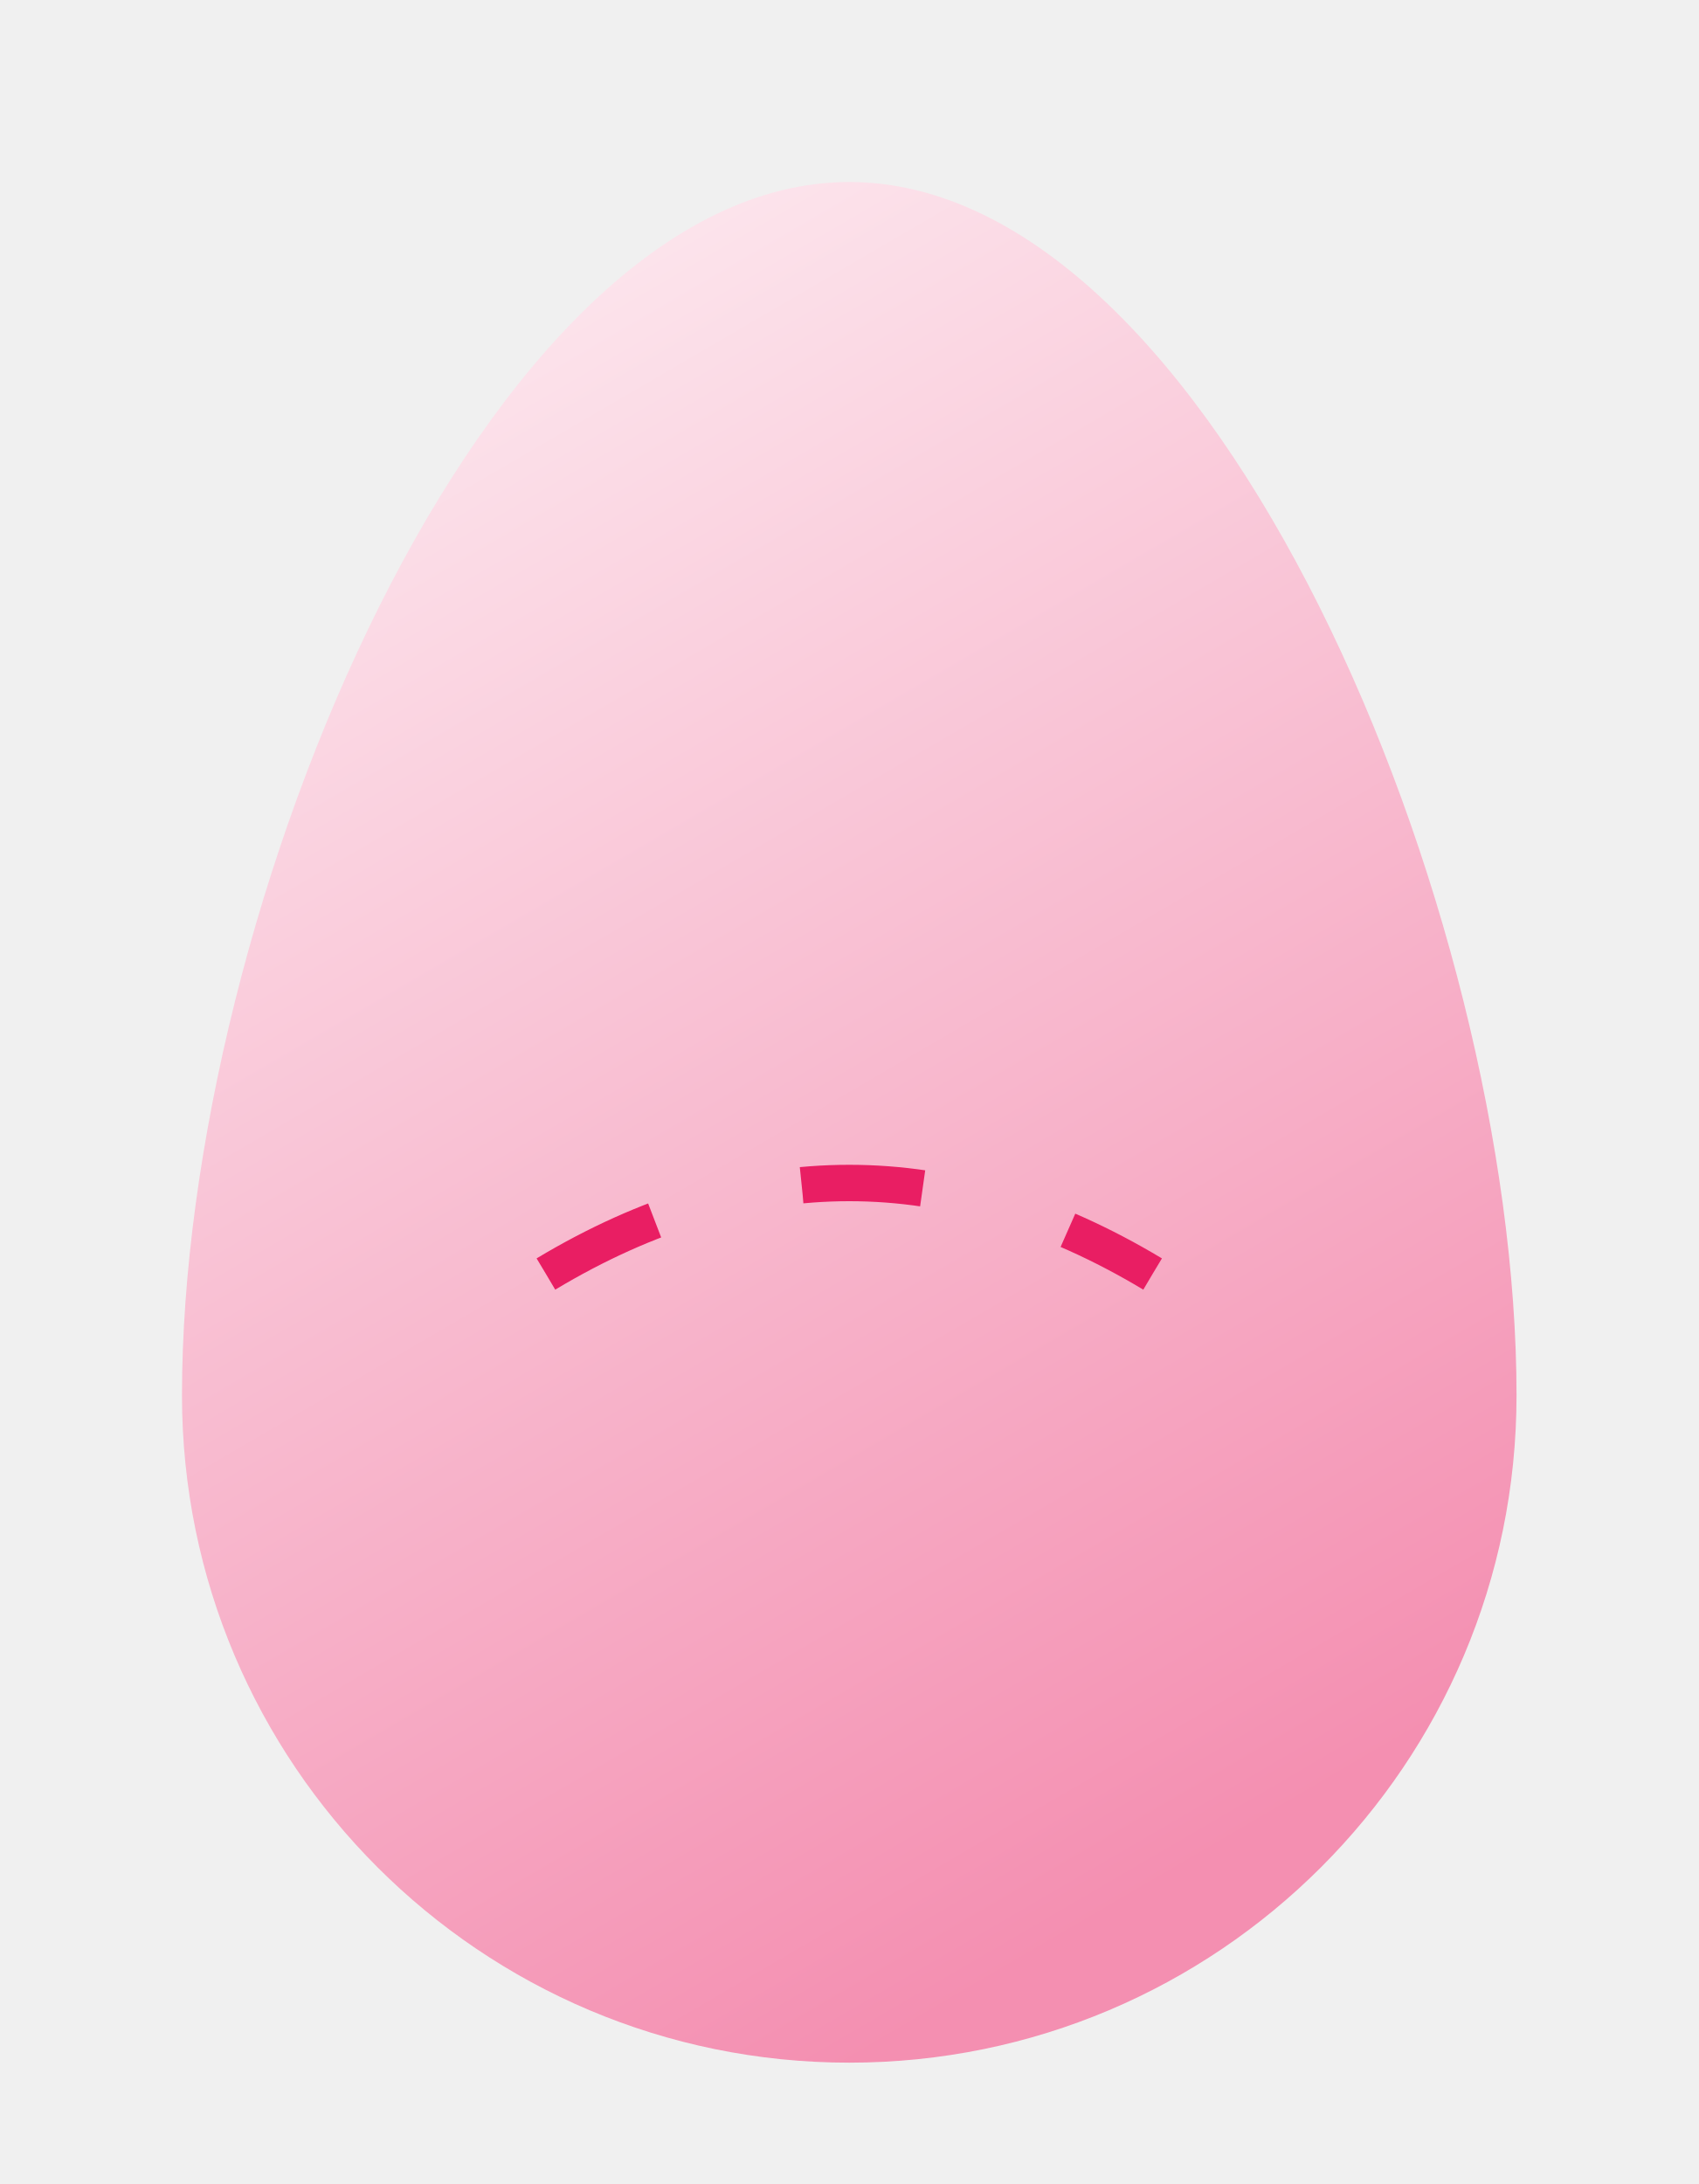
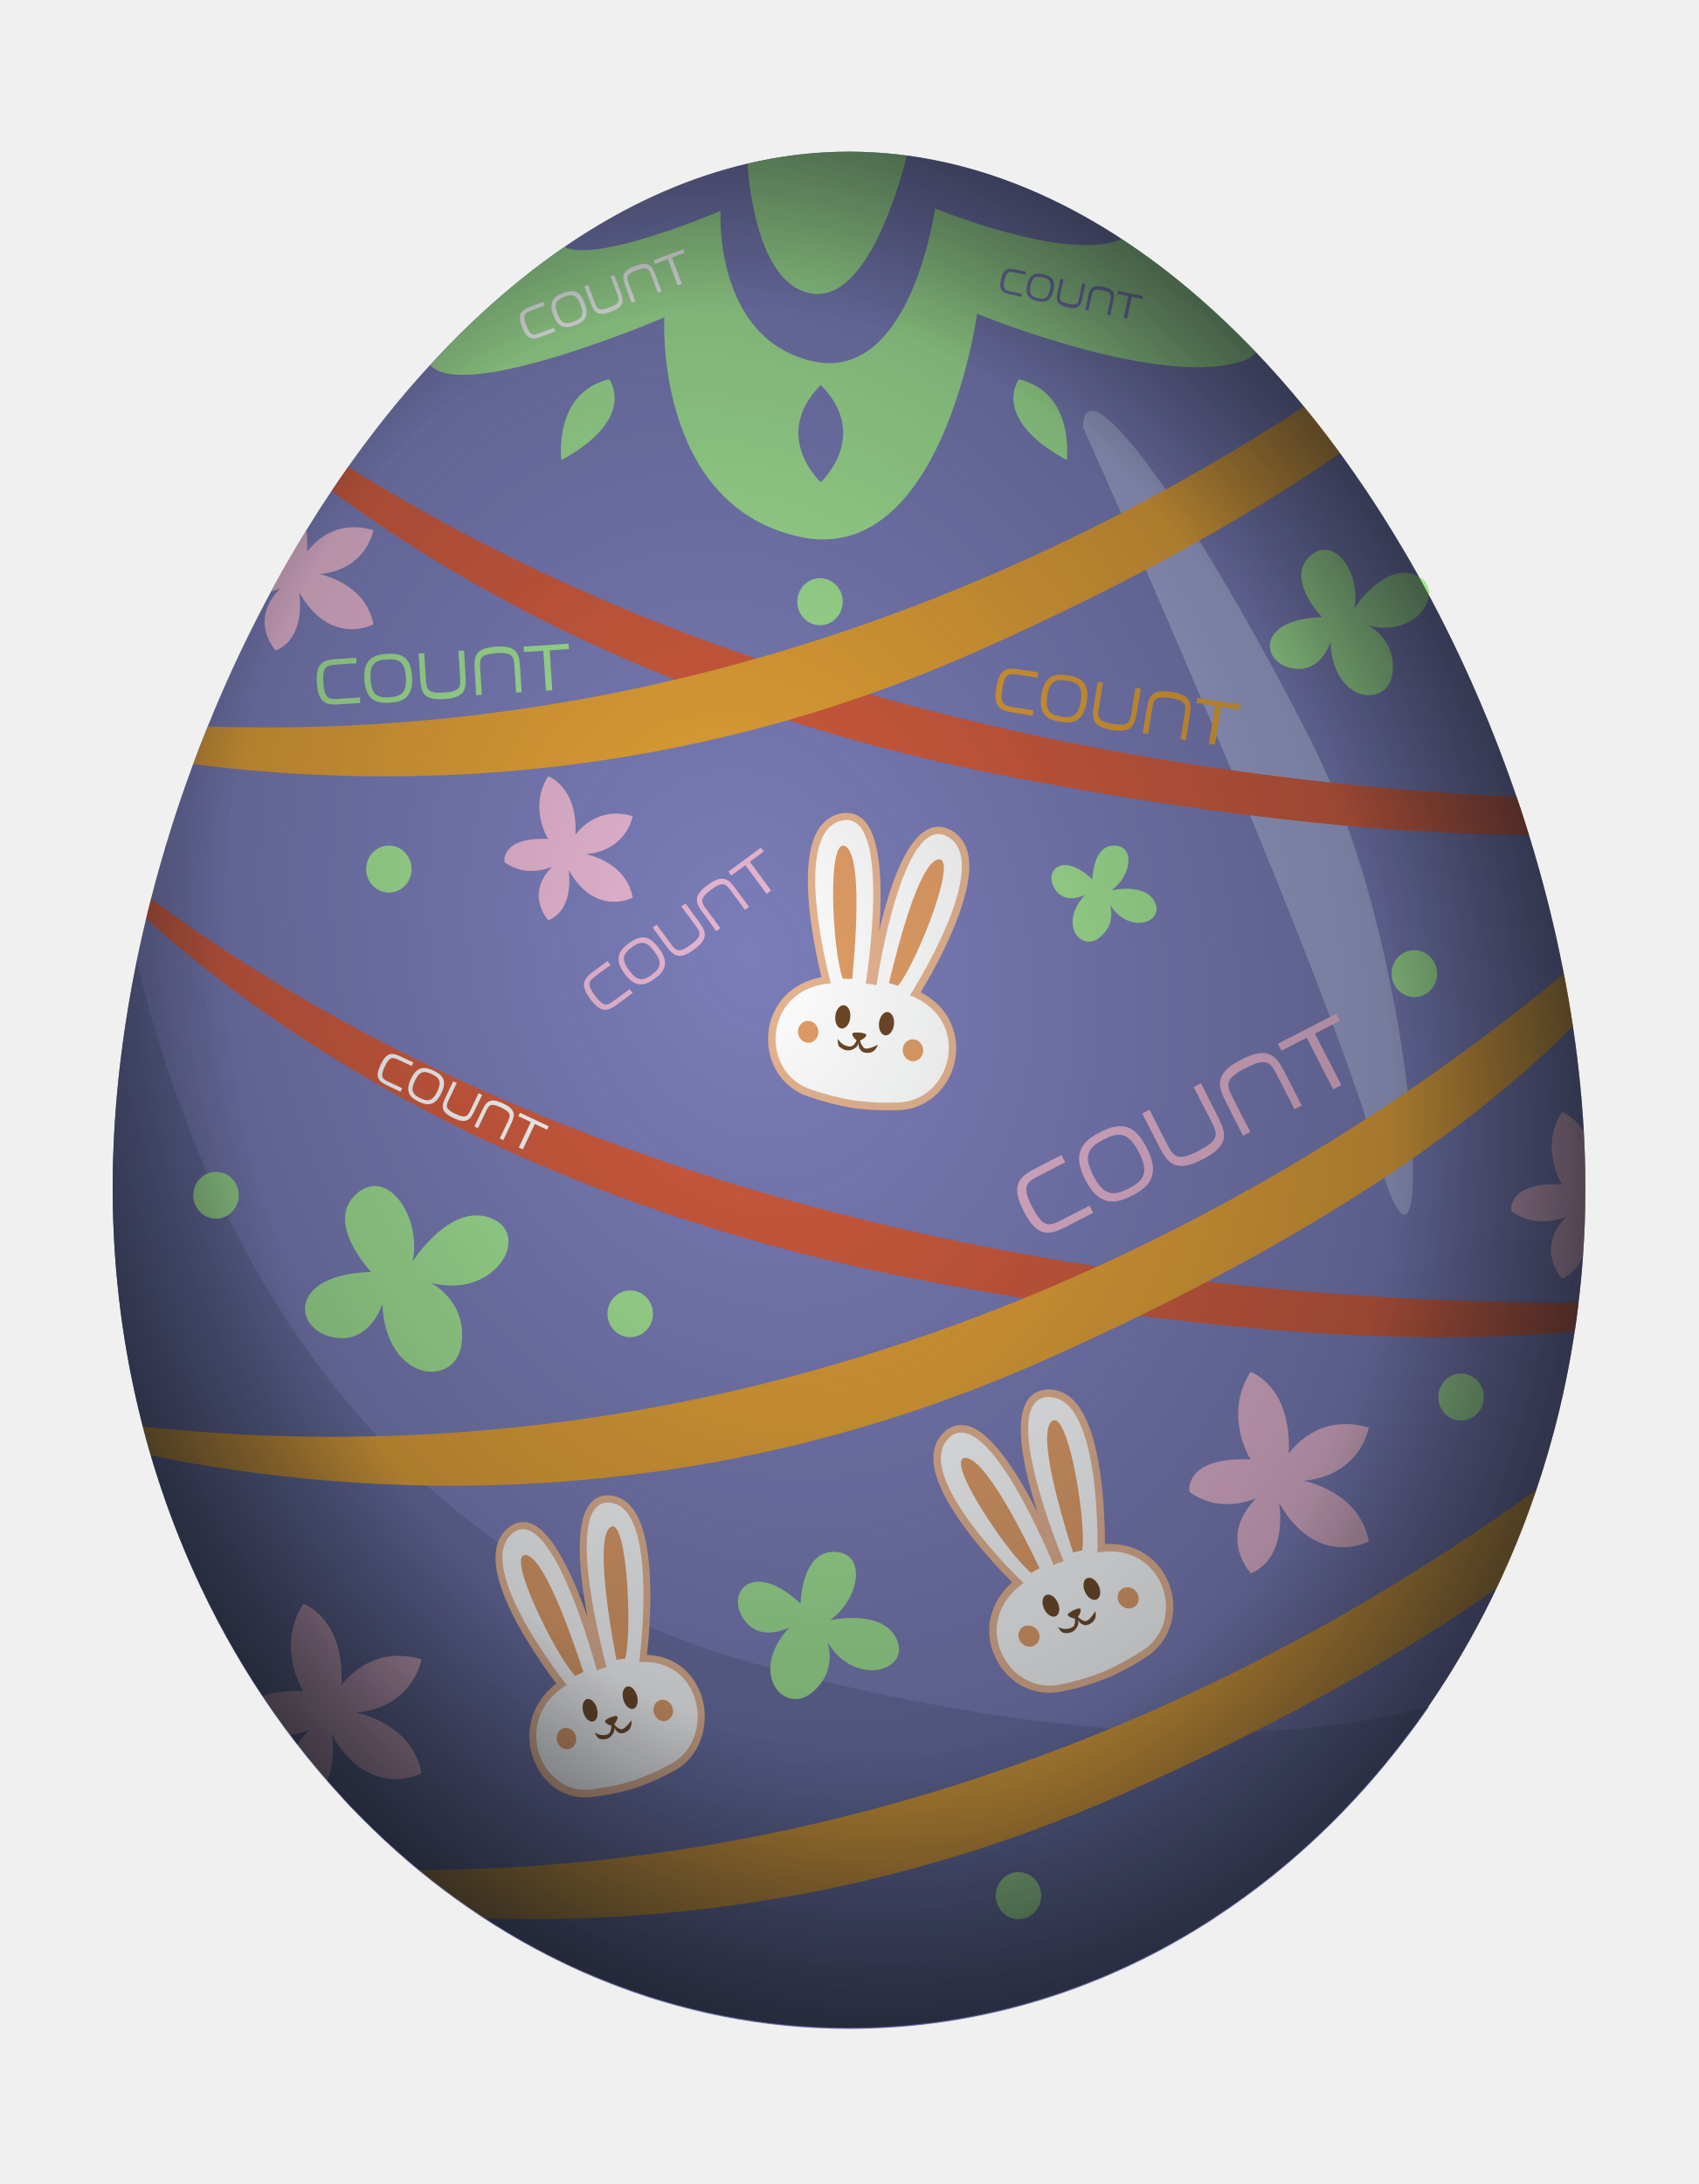
- <svg xmlns="http://www.w3.org/2000/svg" viewBox="0 0 56 72" fill="none">
+ <svg xmlns="http://www.w3.org/2000/svg" width="56" height="72" viewBox="0 0 56 72" fill="none">
+   <path d="M52.273 39.159C52.273 39.905 52.248 40.644 52.193 41.376C52.16 41.9 52.109 42.42 52.047 42.937C52.011 43.258 51.967 43.574 51.92 43.891C51.647 45.696 51.221 47.443 50.657 49.11C50.279 50.231 49.838 51.32 49.339 52.368C45.227 60.994 37.212 66.851 27.996 66.851C23.632 66.851 19.541 65.54 16.003 63.244C15.253 62.756 14.529 62.224 13.833 61.65C12.749 60.761 11.733 59.775 10.794 58.698C10.456 58.312 10.128 57.915 9.811 57.504C9.735 57.402 9.655 57.3 9.582 57.198C9.262 56.779 8.96 56.35 8.665 55.91C7.082 53.54 5.83 50.868 4.981 47.986C4.887 47.669 4.796 47.352 4.716 47.029C4.064 44.535 3.715 41.893 3.715 39.159C3.715 36.28 4.101 33.277 4.818 30.296C4.869 30.074 4.923 29.852 4.981 29.634C5.364 28.138 5.826 26.649 6.368 25.19C6.521 24.771 6.681 24.36 6.852 23.949C7.351 22.711 7.904 21.503 8.508 20.327C8.649 20.051 8.792 19.776 8.939 19.503C9.203 19.01 9.477 18.524 9.761 18.049C9.871 17.86 9.984 17.673 10.098 17.488C10.369 17.047 10.648 16.614 10.932 16.189C11.111 15.919 11.296 15.654 11.479 15.392C12.323 14.194 13.226 13.069 14.179 12.036C17.229 8.713 20.789 6.299 24.64 5.397C25.735 5.135 26.857 5 27.992 5C28.633 5 29.27 5.044 29.899 5.127C34.136 5.692 38.063 8.105 41.412 11.614C41.954 12.185 42.482 12.782 42.992 13.404C43.399 13.899 43.796 14.412 44.182 14.94C46.613 18.267 48.604 22.18 50.002 26.271C50.144 26.686 50.279 27.104 50.41 27.523C50.875 29.033 51.261 30.566 51.56 32.098C51.672 32.673 51.771 33.248 51.858 33.823C52.036 34.995 52.157 36.164 52.218 37.318C52.251 37.936 52.273 38.551 52.273 39.159Z" fill="#7B7DB9" />
+   <path d="M47.115 56.263C46.999 56.43 46.882 56.594 46.766 56.758C46.562 57.038 46.355 57.315 46.14 57.587C44.91 59.171 43.519 60.59 41.998 61.817C41.372 62.323 40.717 62.8 40.047 63.236C40.043 63.24 40.04 63.244 40.04 63.244C36.491 65.562 32.378 66.887 27.992 66.887C25.153 66.887 22.434 66.334 19.904 65.311C19.439 65.126 18.98 64.922 18.529 64.703C16.104 63.531 13.884 61.926 11.941 59.964C11.697 59.724 11.456 59.473 11.231 59.218C9.131 56.936 7.398 54.235 6.124 51.229C6.055 51.065 5.989 50.905 5.924 50.741C5.491 49.667 5.116 48.554 4.803 47.407C4.705 47.039 4.61 46.664 4.523 46.286C3.999 44.026 3.718 41.649 3.718 39.196C3.718 38.016 3.784 36.815 3.908 35.607C3.933 35.356 3.962 35.108 3.995 34.857C4.122 33.805 4.297 32.753 4.512 31.701C6.575 40.255 11.85 51.404 25.313 54.96C35.85 57.744 42.748 57.42 47.119 56.263H47.115Z" fill="#6A6FA5" />
+   <path d="M35.705 14.078C35.705 14.078 43.498 31.432 45.438 38.169C47.378 44.907 46.992 31.916 43.301 24.582C39.61 17.248 35.738 11.759 35.705 14.078Z" fill="#A1A6D3" />
+   <path d="M50.413 27.523C46.34 27.508 40.797 27.043 33.43 25.634C22.9 23.621 15.573 19.61 10.936 16.189C11.114 15.919 11.3 15.654 11.482 15.392C24.593 23.621 40.058 25.805 50.005 26.271C50.147 26.686 50.282 27.104 50.413 27.523Z" fill="#D35B3C" />
+   <path d="M52.047 42.937C52.011 43.258 51.967 43.574 51.92 43.891C47.814 44.295 40.983 44.23 30.336 42.195C17.127 39.672 8.96 34.005 4.821 30.297C4.872 30.074 4.927 29.852 4.985 29.634C21.197 41.602 42.427 42.992 52.047 42.937Z" fill="#D35B3C" />
+   <path d="M44.185 14.941C41.226 16.979 37.332 19.199 32.207 21.474C22.361 25.845 13.105 26.049 6.372 25.19C6.525 24.772 6.685 24.36 6.856 23.949C22.347 24.466 34.86 18.708 42.995 13.405C43.403 13.9 43.8 14.413 44.185 14.941Z" fill="#E4A134" />
+   <path d="M51.862 33.824C48.903 36.816 43.65 40.75 34.391 44.859C22.66 50.068 11.77 49.362 4.981 47.986C4.887 47.669 4.796 47.353 4.716 47.029C27.297 49.456 44.215 38.199 51.563 32.098C51.676 32.673 51.774 33.249 51.862 33.824Z" fill="#E4A134" />
+   <path d="M50.657 49.111C50.278 50.232 49.838 51.32 49.339 52.368C46.34 54.472 42.337 56.78 37.008 59.145C29.343 62.549 22.037 63.426 16.003 63.244C15.253 62.756 14.529 62.225 13.833 61.65C30.238 61.584 43.093 54.589 50.657 49.111Z" fill="#E4A134" />
+   <path d="M12.246 41.94C12.246 41.94 10.7 40.331 11.73 39.378C12.76 38.424 13.899 40.106 13.611 41.576C13.611 41.576 14.856 39.618 16.203 40.164C17.55 40.71 16.319 42.861 14.186 42.286C14.186 42.286 15.413 42.861 15.216 44.317C15.02 45.773 12.716 45.576 12.607 42.981C12.607 42.981 12.199 44.375 10.925 44.073C9.651 43.771 9.531 42.009 12.243 41.933L12.246 41.94Z" fill="#A3E593" />
+   <path d="M43.584 20.345C43.584 20.345 42.376 19.089 43.18 18.34C43.988 17.593 44.877 18.907 44.651 20.061C44.651 20.061 45.623 18.532 46.678 18.958C47.734 19.384 46.769 21.07 45.099 20.618C45.099 20.618 46.059 21.07 45.907 22.209C45.754 23.348 43.948 23.195 43.865 21.164C43.865 21.164 43.544 22.256 42.547 22.019C41.55 21.783 41.455 20.407 43.581 20.345H43.584Z" fill="#A3E593" />
+   <path d="M18.072 27.655C18.072 27.655 17.416 26.632 18.072 25.593C18.072 25.593 19.053 25.924 18.973 27.522C18.973 27.522 19.623 26.533 20.86 26.908C20.86 26.908 20.677 28.03 19.321 28.16C19.321 28.16 20.649 28.404 20.86 29.591C20.86 29.591 19.639 30.25 18.746 28.68C18.746 28.68 18.973 29.966 18.08 30.341C18.08 30.341 17.284 29.495 18.21 28.568C18.21 28.568 17.38 28.974 16.633 28.423C16.633 28.423 16.477 27.592 18.075 27.657L18.072 27.655Z" fill="#E7B6D1" />
+   <path d="M41.23 48.109C41.23 48.109 40.313 46.679 41.23 45.227C41.23 45.227 42.602 45.689 42.489 47.924C42.489 47.924 43.399 46.541 45.128 47.065C45.128 47.065 44.873 48.634 42.977 48.816C42.977 48.816 44.833 49.158 45.128 50.818C45.128 50.818 43.421 51.738 42.172 49.544C42.172 49.544 42.493 51.342 41.241 51.866C41.241 51.866 40.127 50.683 41.423 49.387C41.423 49.387 40.262 49.955 39.217 49.183C39.217 49.183 38.999 48.022 41.233 48.113L41.23 48.109Z" fill="#E7B6D1" />
+   <path d="M29.899 36.571C29.816 36.586 29.732 36.593 29.645 36.597C29.219 36.615 28.786 36.597 28.374 36.557V36.564L28.123 36.528L28.072 36.517C27.592 36.437 27.086 36.306 26.605 36.135C25.765 35.833 25.251 35.006 25.331 34.071C25.412 33.117 26.103 32.386 27.086 32.215C26.867 31.326 26.263 28.557 26.962 27.377C27.137 27.082 27.381 26.893 27.686 26.824C27.708 26.82 27.726 26.813 27.748 26.813C28.029 26.766 28.28 26.842 28.476 27.035C29.073 27.625 29.088 29.339 28.986 30.693C29.324 29.226 29.918 27.425 30.809 27.268C31.002 27.235 31.195 27.275 31.384 27.385C31.654 27.545 31.832 27.796 31.912 28.131C32.229 29.463 30.828 31.931 30.354 32.713C31.308 33.205 31.588 34.078 31.515 34.766C31.424 35.68 30.758 36.422 29.903 36.571H29.899Z" fill="#E8B691" />
+   <path d="M29.997 32.818C29.997 32.818 32.778 28.49 31.261 27.591C29.743 26.692 28.898 32.48 28.898 32.48L28.742 32.45H28.735L28.702 32.443L28.545 32.425C28.545 32.425 29.462 26.649 27.744 27.053C26.027 27.457 27.395 32.418 27.395 32.418C25.168 32.578 25.037 35.308 26.689 35.901C27.14 36.061 27.632 36.192 28.112 36.272C28.112 36.272 28.123 36.272 28.13 36.272C28.141 36.272 28.156 36.276 28.167 36.279C28.651 36.345 29.157 36.367 29.637 36.345C31.392 36.272 32.08 33.626 30.001 32.811L29.997 32.818Z" fill="white" />
+   <path d="M28.032 33.55C28.01 33.761 27.879 33.921 27.744 33.907C27.61 33.892 27.515 33.71 27.541 33.496C27.562 33.285 27.694 33.124 27.828 33.139C27.963 33.153 28.058 33.335 28.032 33.55Z" fill="#6E4725" />
+   <path d="M29.474 33.776C29.452 33.987 29.321 34.147 29.186 34.132C29.051 34.118 28.957 33.936 28.982 33.721C29.004 33.51 29.135 33.35 29.27 33.364C29.404 33.379 29.499 33.561 29.474 33.776Z" fill="#6E4725" />
+   <path d="M28.487 34.543C28.411 34.485 28.371 34.372 28.356 34.303C28.451 34.267 28.574 34.172 28.56 34.114C28.542 34.041 28.189 34.019 28.116 34.056C28.058 34.088 28.16 34.241 28.243 34.296C28.207 34.38 28.13 34.511 28.01 34.5C27.737 34.478 27.624 34.248 27.624 34.248C27.624 34.248 27.603 34.369 27.657 34.489C27.657 34.489 27.846 34.693 28.079 34.609C28.276 34.54 28.298 34.42 28.301 34.383C28.301 34.441 28.309 34.703 28.582 34.711C28.887 34.718 28.938 34.441 28.938 34.441C28.938 34.441 28.6 34.634 28.483 34.547L28.487 34.543Z" fill="#6E4725" />
+   <path d="M28.098 32.273C28.094 32.244 28.527 28.331 27.89 27.909C27.25 27.486 27.439 31.374 27.788 32.266L28.101 32.273H28.098Z" fill="#E39E66" />
+   <path d="M29.31 32.403C29.324 32.378 30.172 28.534 30.911 28.337C31.654 28.141 30.223 31.763 29.605 32.498L29.306 32.407L29.31 32.403Z" fill="#E39E66" />
+   <path d="M30.431 34.566C30.463 34.762 30.343 34.948 30.161 34.981C29.979 35.014 29.801 34.879 29.768 34.682C29.736 34.486 29.856 34.3 30.038 34.267C30.22 34.235 30.398 34.369 30.431 34.566Z" fill="#E39E66" />
+   <path d="M26.977 33.958C27.009 34.154 26.889 34.34 26.707 34.373C26.525 34.406 26.347 34.271 26.314 34.074C26.282 33.878 26.402 33.692 26.584 33.66C26.766 33.627 26.944 33.761 26.977 33.958Z" fill="#E39E66" />
+   <path d="M36.014 28.99C36.014 28.99 36.031 27.852 36.748 27.876C37.465 27.9 37.273 28.919 36.641 29.349C36.641 29.349 37.795 29.085 38.087 29.769C38.382 30.453 37.161 30.79 36.593 29.814C36.593 29.814 36.831 30.465 36.237 30.921C35.643 31.377 34.879 30.479 35.772 29.501C35.772 29.501 35.121 29.859 34.769 29.292C34.416 28.724 35.005 28.042 36.016 28.99H36.014Z" fill="#A3E593" />
+   <path d="M27.037 20.611C27.451 20.611 27.786 20.264 27.786 19.836C27.786 19.407 27.451 19.06 27.037 19.06C26.622 19.06 26.287 19.407 26.287 19.836C26.287 20.264 26.622 20.611 27.037 20.611Z" fill="#A3E593" />
+   <path d="M38.031 54.45C37.965 54.505 37.9 54.555 37.827 54.603C37.474 54.836 37.092 55.047 36.717 55.221V55.229L36.484 55.327L36.436 55.345C35.985 55.524 35.479 55.673 34.98 55.771C34.103 55.946 33.237 55.502 32.826 54.661C32.403 53.802 32.618 52.823 33.372 52.164C32.727 51.516 30.78 49.453 30.773 48.08C30.773 47.734 30.882 47.451 31.108 47.232C31.122 47.218 31.14 47.203 31.155 47.188C31.37 47.003 31.625 46.941 31.894 47.003C32.709 47.2 33.605 48.663 34.216 49.878C33.75 48.448 33.332 46.595 34.016 46.002C34.165 45.875 34.351 45.809 34.569 45.805C34.882 45.805 35.162 45.925 35.403 46.173C36.36 47.152 36.429 49.991 36.429 50.905C37.499 50.836 38.187 51.44 38.482 52.066C38.871 52.896 38.686 53.875 38.027 54.446L38.031 54.45Z" fill="#E8B691" />
+   <path d="M36.182 51.185C36.182 51.185 36.338 46.042 34.573 46.056C32.807 46.071 35.068 51.465 35.068 51.465L34.919 51.523H34.911L34.882 51.534L34.737 51.6C34.737 51.6 32.545 46.176 31.282 47.41C30.02 48.644 33.747 52.19 33.747 52.19C31.919 53.474 33.215 55.884 34.937 55.538C35.406 55.443 35.894 55.305 36.349 55.123C36.349 55.123 36.36 55.12 36.364 55.116C36.374 55.112 36.385 55.109 36.396 55.101C36.848 54.908 37.292 54.664 37.692 54.399C39.159 53.434 38.384 50.81 36.182 51.181V51.185Z" fill="white" />
+   <path d="M34.871 52.827C34.962 53.02 34.933 53.223 34.809 53.282C34.686 53.34 34.511 53.231 34.424 53.038C34.336 52.845 34.362 52.641 34.486 52.583C34.609 52.525 34.784 52.634 34.871 52.827Z" fill="#6E4725" />
+   <path d="M36.222 52.273C36.313 52.466 36.283 52.67 36.16 52.728C36.036 52.787 35.861 52.678 35.774 52.485C35.687 52.292 35.712 52.088 35.836 52.03C35.959 51.971 36.134 52.081 36.222 52.273Z" fill="#6E4725" />
+   <path d="M35.778 53.442C35.679 53.431 35.588 53.355 35.541 53.304C35.603 53.224 35.661 53.078 35.617 53.038C35.563 52.983 35.25 53.147 35.206 53.216C35.17 53.275 35.341 53.351 35.439 53.358C35.45 53.449 35.45 53.599 35.344 53.653C35.101 53.773 34.886 53.639 34.886 53.639C34.886 53.639 34.929 53.751 35.039 53.824C35.039 53.824 35.304 53.901 35.461 53.708C35.592 53.548 35.552 53.431 35.534 53.398C35.563 53.449 35.705 53.668 35.941 53.533C36.211 53.38 36.109 53.118 36.109 53.118C36.109 53.118 35.92 53.457 35.774 53.442H35.778Z" fill="#6E4725" />
+   <path d="M34.271 51.694C34.253 51.673 32.611 48.095 31.843 48.062C31.075 48.029 33.241 51.265 33.998 51.851L34.267 51.698L34.271 51.694Z" fill="#E39E66" />
+   <path d="M35.377 51.181C35.377 51.152 34.122 47.421 34.657 46.872C35.192 46.322 35.832 50.162 35.679 51.108L35.377 51.181Z" fill="#E39E66" />
+   <path d="M37.452 52.459C37.583 52.608 37.575 52.83 37.434 52.95C37.291 53.071 37.073 53.049 36.942 52.896C36.811 52.747 36.818 52.525 36.96 52.404C37.102 52.284 37.321 52.306 37.452 52.459Z" fill="#E39E66" />
+   <path d="M34.18 53.718C34.311 53.868 34.303 54.09 34.161 54.21C34.019 54.33 33.801 54.308 33.67 54.155C33.539 54.006 33.546 53.784 33.688 53.664C33.83 53.544 34.049 53.566 34.18 53.718Z" fill="#E39E66" />
+   <path d="M26.394 52.867C26.394 52.867 26.42 51.123 27.519 51.16C28.618 51.196 28.323 52.757 27.355 53.416C27.355 53.416 29.124 53.012 29.572 54.06C30.023 55.109 28.152 55.626 27.282 54.13C27.282 54.13 27.646 55.127 26.736 55.826C25.826 56.525 24.654 55.149 26.023 53.649C26.023 53.649 25.026 54.199 24.487 53.329C23.945 52.459 24.847 51.414 26.398 52.867H26.394Z" fill="#A3E593" />
+   <path d="M22.456 58.232C22.39 58.279 22.321 58.326 22.249 58.366C21.892 58.563 21.517 58.738 21.146 58.872V58.88L20.916 58.952L20.869 58.967C20.425 59.102 19.941 59.196 19.464 59.247C18.627 59.334 17.863 58.807 17.568 57.93C17.266 57.031 17.568 56.081 18.343 55.502C17.808 54.796 16.206 52.55 16.345 51.185C16.378 50.843 16.516 50.57 16.749 50.373C16.763 50.359 16.782 50.348 16.796 50.337C17.015 50.173 17.262 50.137 17.506 50.228C18.248 50.504 18.929 52.048 19.373 53.314C19.089 51.844 18.893 49.962 19.591 49.442C19.744 49.329 19.923 49.281 20.13 49.303C20.425 49.332 20.672 49.482 20.873 49.751C21.666 50.821 21.433 53.649 21.331 54.556C22.34 54.592 22.918 55.262 23.129 55.913C23.406 56.779 23.129 57.733 22.456 58.235V58.232Z" fill="#E8B691" />
+   <path d="M21.073 54.799C21.073 54.799 21.761 49.7 20.108 49.54C18.456 49.38 19.999 54.967 19.999 54.967L19.854 55.007H19.846L19.817 55.014L19.675 55.065C19.675 55.065 18.201 49.456 16.887 50.555C15.573 51.654 18.685 55.549 18.685 55.549C16.843 56.648 17.797 59.171 19.442 58.996C19.894 58.949 20.363 58.858 20.807 58.723C20.807 58.723 20.818 58.723 20.822 58.719C20.833 58.719 20.844 58.712 20.855 58.708C21.295 58.559 21.735 58.363 22.139 58.141C23.61 57.325 23.166 54.643 21.066 54.792L21.073 54.799Z" fill="white" />
+   <path d="M19.675 56.303C19.737 56.503 19.69 56.703 19.57 56.747C19.446 56.79 19.297 56.667 19.235 56.463C19.173 56.263 19.22 56.062 19.34 56.019C19.464 55.975 19.613 56.099 19.675 56.303Z" fill="#6E4725" />
+   <path d="M20.997 55.888C21.058 56.088 21.011 56.288 20.891 56.332C20.767 56.375 20.618 56.252 20.556 56.048C20.494 55.848 20.542 55.647 20.662 55.604C20.785 55.56 20.935 55.684 20.997 55.888Z" fill="#6E4725" />
+   <path d="M20.458 57.005C20.367 56.983 20.29 56.9 20.25 56.845C20.316 56.772 20.385 56.634 20.352 56.587C20.309 56.528 19.996 56.659 19.952 56.725C19.912 56.779 20.065 56.874 20.156 56.889C20.156 56.98 20.141 57.129 20.039 57.173C19.799 57.267 19.613 57.111 19.613 57.111C19.613 57.111 19.642 57.227 19.737 57.311C19.737 57.311 19.977 57.413 20.145 57.238C20.283 57.093 20.258 56.972 20.247 56.94C20.269 56.994 20.378 57.224 20.614 57.114C20.88 56.991 20.814 56.718 20.814 56.718C20.814 56.718 20.6 57.038 20.465 57.005H20.458Z" fill="#6E4725" />
+   <path d="M19.235 55.12C19.22 55.094 18.063 51.374 17.349 51.265C16.636 51.156 18.318 54.588 18.965 55.247L19.235 55.12Z" fill="#E39E66" />
+   <path d="M20.323 54.719C20.323 54.69 19.544 50.854 20.105 50.362C20.662 49.867 20.858 53.751 20.614 54.676L20.323 54.719Z" fill="#E39E66" />
+   <path d="M22.128 56.194C22.234 56.358 22.205 56.576 22.059 56.681C21.914 56.787 21.713 56.743 21.608 56.58C21.502 56.416 21.532 56.197 21.677 56.092C21.823 55.986 22.023 56.03 22.128 56.194Z" fill="#E39E66" />
+   <path d="M18.936 57.121C19.042 57.285 19.013 57.504 18.867 57.609C18.722 57.715 18.521 57.671 18.416 57.507C18.31 57.343 18.34 57.125 18.485 57.02C18.631 56.914 18.831 56.958 18.936 57.121Z" fill="#E39E66" />
+   <path d="M13.895 58.461C13.895 58.461 12.199 59.378 10.943 57.198C10.954 57.289 11.067 58.05 10.794 58.698C10.456 58.312 10.128 57.915 9.811 57.504C9.902 57.351 10.026 57.191 10.186 57.031C10.15 57.045 9.917 57.151 9.582 57.198C9.262 56.779 8.96 56.35 8.665 55.91C8.963 55.797 9.389 55.728 9.997 55.753C9.997 55.753 9.083 54.323 9.997 52.87C9.997 52.87 11.373 53.333 11.256 55.567C11.256 55.567 12.166 54.184 13.895 54.705C13.895 54.705 13.64 56.277 11.744 56.459C11.744 56.459 13.601 56.798 13.895 58.461Z" fill="#E7B6D1" />
+   <path d="M48.171 46.832C48.585 46.832 48.921 46.485 48.921 46.057C48.921 45.629 48.585 45.282 48.171 45.282C47.757 45.282 47.421 45.629 47.421 46.057C47.421 46.485 47.757 46.832 48.171 46.832Z" fill="#A3E593" />
+   <path d="M20.778 44.084C21.192 44.084 21.528 43.739 21.528 43.312C21.528 42.886 21.192 42.541 20.778 42.541C20.364 42.541 20.028 42.886 20.028 43.312C20.028 43.739 20.364 44.084 20.778 44.084Z" fill="#A3E593" />
+   <path d="M7.122 40.175C7.536 40.175 7.871 39.829 7.871 39.403C7.871 38.977 7.536 38.632 7.122 38.632C6.708 38.632 6.372 38.977 6.372 39.403C6.372 39.829 6.708 40.175 7.122 40.175Z" fill="#A3E593" />
+   <path d="M35.711 22.482C35.578 22.34 35.377 22.292 35.2 22.264C34.822 22.204 34.44 22.234 34.333 22.91C34.225 23.585 34.578 23.733 34.958 23.793C35.338 23.854 35.718 23.821 35.825 23.147C35.873 22.845 35.849 22.63 35.711 22.482L35.711 22.482ZM34.985 23.623C34.605 23.562 34.45 23.425 34.527 22.941C34.605 22.458 34.794 22.378 35.174 22.439C35.553 22.499 35.708 22.634 35.63 23.117C35.553 23.601 35.364 23.683 34.985 23.623Z" fill="#E4A134" />
+   <path d="M33.048 22.707C33.128 22.209 33.257 22.191 33.564 22.239L34.205 22.342L34.233 22.167L33.592 22.065C33.172 21.998 32.941 22.072 32.845 22.673C32.749 23.274 32.945 23.416 33.365 23.483L34.045 23.592L34.073 23.42L33.393 23.311C33.086 23.262 32.968 23.204 33.048 22.706L33.048 22.707Z" fill="#E4A134" />
+   <path d="M40.886 23.229C40.416 23.154 39.945 23.079 39.475 23.003L39.449 23.172C39.652 23.205 39.855 23.238 40.058 23.271L39.859 24.52L40.056 24.551L40.255 23.303C40.456 23.335 40.658 23.366 40.859 23.398L40.886 23.229Z" fill="#E4A134" />
+   <path d="M36.696 23.862C36.198 23.782 36.18 23.652 36.229 23.345C36.275 23.066 36.32 22.787 36.365 22.507L36.19 22.479C36.145 22.759 36.1 23.038 36.055 23.317C35.987 23.738 36.062 23.969 36.662 24.065C37.263 24.161 37.405 23.964 37.472 23.544C37.519 23.265 37.566 22.986 37.613 22.706L37.436 22.678C37.391 22.958 37.346 23.237 37.301 23.516C37.252 23.823 37.193 23.941 36.696 23.862L36.696 23.862Z" fill="#E4A134" />
+   <path d="M38.59 23.014C39.089 23.093 39.107 23.223 39.058 23.53C39.012 23.809 38.967 24.089 38.922 24.368L39.097 24.396C39.142 24.117 39.187 23.837 39.232 23.558C39.3 23.137 39.225 22.906 38.625 22.811C38.024 22.715 37.882 22.911 37.814 23.332C37.768 23.611 37.721 23.89 37.674 24.169L37.851 24.197C37.896 23.918 37.941 23.639 37.986 23.359C38.035 23.052 38.093 22.934 38.591 23.014L38.59 23.014Z" fill="#E4A134" />
+   <path d="M14.604 35.55C14.539 35.423 14.408 35.349 14.289 35.293C14.036 35.173 13.761 35.117 13.547 35.57C13.334 36.023 13.552 36.199 13.807 36.319C14.062 36.439 14.336 36.493 14.549 36.042C14.644 35.839 14.671 35.683 14.604 35.551L14.604 35.55ZM13.861 36.205C13.606 36.084 13.525 35.957 13.678 35.632C13.831 35.308 13.98 35.29 14.235 35.41C14.49 35.53 14.571 35.656 14.418 35.981C14.265 36.305 14.115 36.325 13.861 36.205Z" fill="white" />
+   <path d="M12.686 35.165C12.843 34.831 12.938 34.845 13.144 34.942L13.574 35.144L13.629 35.027L13.199 34.825C12.917 34.692 12.739 34.697 12.55 35.1C12.36 35.503 12.469 35.643 12.751 35.776L13.207 35.991L13.261 35.876L12.805 35.661C12.599 35.564 12.528 35.499 12.686 35.165L12.686 35.165Z" fill="white" />
+   <path d="M18.091 37.131C17.775 36.982 17.46 36.833 17.145 36.684L17.092 36.797C17.228 36.862 17.364 36.927 17.5 36.991L17.105 37.829L17.238 37.891L17.632 37.054C17.767 37.117 17.902 37.181 18.037 37.244L18.091 37.131Z" fill="white" />
+   <path d="M15.016 36.722C14.682 36.564 14.695 36.469 14.793 36.263C14.882 36.076 14.97 35.889 15.059 35.702L14.942 35.646C14.853 35.834 14.764 36.021 14.675 36.208C14.542 36.49 14.548 36.668 14.95 36.858C15.353 37.047 15.493 36.938 15.626 36.656C15.716 36.469 15.806 36.283 15.896 36.096L15.777 36.04C15.688 36.227 15.6 36.415 15.511 36.602C15.414 36.808 15.349 36.879 15.016 36.721L15.016 36.722Z" fill="white" />
+   <path d="M16.52 36.511C16.854 36.669 16.841 36.764 16.744 36.97C16.655 37.157 16.566 37.344 16.477 37.531L16.594 37.587C16.683 37.399 16.772 37.212 16.861 37.025C16.994 36.743 16.988 36.565 16.586 36.375C16.183 36.186 16.043 36.295 15.91 36.577C15.82 36.764 15.73 36.95 15.64 37.137L15.759 37.193C15.848 37.005 15.936 36.818 16.025 36.631C16.122 36.425 16.187 36.354 16.52 36.511L16.52 36.511Z" fill="white" />
+   <path fill-rule="evenodd" clip-rule="evenodd" d="M9.864 19.529C10.898 21.345 12.31 20.584 12.31 20.584C12.062 19.208 10.53 18.928 10.53 18.928C12.099 18.775 12.31 17.479 12.31 17.479C10.879 17.046 10.126 18.189 10.126 18.189C10.139 17.927 10.128 17.694 10.098 17.488C9.984 17.673 9.871 17.86 9.76 18.049C9.477 18.524 9.203 19.01 8.939 19.503C9.079 19.467 9.179 19.425 9.221 19.408C9.228 19.405 9.234 19.402 9.238 19.401C8.171 20.471 9.092 21.447 9.092 21.447C10.126 21.014 9.864 19.529 9.864 19.529Z" fill="#E7B6D1" />
+   <path d="M13.315 21.659C13.147 21.546 12.932 21.544 12.746 21.556C12.347 21.583 11.967 21.701 12.014 22.413C12.061 23.125 12.454 23.192 12.854 23.166C13.254 23.14 13.632 23.018 13.585 22.309C13.564 21.99 13.49 21.777 13.315 21.659L13.315 21.659ZM12.842 22.986C12.442 23.013 12.253 22.91 12.219 22.4C12.185 21.891 12.359 21.766 12.759 21.74C13.159 21.713 13.347 21.814 13.38 22.324C13.414 22.833 13.241 22.96 12.842 22.986Z" fill="#A3E593" />
+   <path d="M10.662 22.505C10.627 21.98 10.755 21.932 11.078 21.911L11.753 21.866L11.741 21.682L11.066 21.727C10.623 21.756 10.406 21.885 10.447 22.518C10.489 23.15 10.722 23.25 11.164 23.221L11.88 23.173L11.868 22.992L11.152 23.039C10.829 23.061 10.696 23.029 10.662 22.505L10.662 22.505Z" fill="#A3E593" />
+   <path d="M18.746 21.219C18.251 21.252 17.755 21.284 17.26 21.317L17.272 21.494C17.486 21.48 17.7 21.467 17.915 21.454L18.001 22.768L18.209 22.755L18.122 21.44C18.334 21.426 18.546 21.411 18.758 21.397L18.746 21.219Z" fill="#A3E593" />
+   <path d="M14.636 22.833C14.111 22.867 14.063 22.74 14.042 22.416C14.023 22.122 14.005 21.828 13.986 21.534L13.801 21.546C13.82 21.84 13.839 22.134 13.858 22.429C13.887 22.872 14.016 23.089 14.648 23.047C15.281 23.005 15.38 22.773 15.351 22.33C15.334 22.035 15.316 21.741 15.299 21.447L15.113 21.459C15.132 21.753 15.151 22.047 15.17 22.342C15.191 22.665 15.159 22.798 14.636 22.833L14.636 22.833Z" fill="#A3E593" />
+   <path d="M16.364 21.532C16.888 21.497 16.937 21.625 16.958 21.949C16.977 22.243 16.995 22.537 17.014 22.831L17.198 22.819C17.18 22.525 17.161 22.231 17.142 21.936C17.113 21.493 16.984 21.276 16.351 21.318C15.719 21.36 15.62 21.592 15.649 22.035C15.666 22.33 15.683 22.624 15.7 22.918L15.887 22.906C15.868 22.612 15.849 22.317 15.83 22.023C15.808 21.7 15.841 21.567 16.364 21.532L16.364 21.532Z" fill="#A3E593" />
+   <path d="M21.207 30.902C21.026 30.898 20.863 31 20.729 31.1C20.441 31.312 20.212 31.586 20.591 32.1C20.971 32.613 21.3 32.474 21.589 32.261C21.877 32.047 22.104 31.773 21.725 31.261C21.555 31.031 21.396 30.907 21.208 30.902L21.207 30.902ZM21.493 32.131C21.204 32.345 21.012 32.358 20.74 31.991C20.468 31.623 20.539 31.445 20.827 31.232C21.116 31.018 21.306 31.003 21.578 31.371C21.85 31.739 21.781 31.918 21.493 32.131Z" fill="#E7B6D1" />
+   <path d="M19.617 32.823C19.337 32.444 19.41 32.346 19.643 32.173L20.13 31.814L20.032 31.681L19.545 32.041C19.226 32.277 19.124 32.48 19.462 32.936C19.799 33.393 20.023 33.355 20.342 33.119L20.859 32.737L20.762 32.606L20.245 32.988C20.012 33.161 19.896 33.201 19.617 32.823L19.617 32.823Z" fill="#E7B6D1" />
+   <path d="M25.087 27.943C24.73 28.207 24.372 28.471 24.015 28.735L24.11 28.863C24.265 28.749 24.419 28.636 24.574 28.522L25.276 29.471L25.425 29.36L24.724 28.411C24.877 28.298 25.029 28.185 25.182 28.071L25.087 27.943Z" fill="#E7B6D1" />
+   <path d="M22.77 31.147C22.392 31.427 22.294 31.354 22.121 31.12C21.965 30.908 21.809 30.695 21.652 30.482L21.519 30.581C21.676 30.793 21.832 31.006 21.988 31.219C22.225 31.538 22.427 31.64 22.884 31.302C23.34 30.965 23.302 30.742 23.066 30.422C22.91 30.209 22.755 29.995 22.6 29.781L22.465 29.881C22.622 30.094 22.779 30.306 22.935 30.519C23.108 30.752 23.148 30.868 22.77 31.147L22.77 31.147Z" fill="#E7B6D1" />
+   <path d="M23.444 29.331C23.822 29.052 23.92 29.124 24.093 29.358C24.249 29.57 24.406 29.783 24.562 29.996L24.695 29.898C24.539 29.685 24.382 29.472 24.226 29.259C23.989 28.94 23.787 28.838 23.331 29.176C22.874 29.513 22.912 29.736 23.148 30.056C23.304 30.27 23.459 30.483 23.614 30.697L23.749 30.597C23.592 30.385 23.435 30.172 23.279 29.96C23.106 29.726 23.066 29.61 23.444 29.331L23.444 29.331Z" fill="#E7B6D1" />
+   <path d="M37.078 37.14C36.789 37.086 36.502 37.207 36.261 37.331C35.746 37.596 35.308 37.974 35.781 38.894C36.254 39.814 36.816 39.678 37.333 39.412C37.85 39.146 38.284 38.766 37.813 37.849C37.601 37.437 37.379 37.197 37.079 37.14L37.078 37.14ZM37.214 39.18C36.697 39.446 36.385 39.417 36.047 38.759C35.708 38.1 35.867 37.834 36.385 37.568C36.902 37.302 37.21 37.328 37.549 37.987C37.887 38.645 37.73 38.914 37.214 39.18Z" fill="#E7B6D1" />
+   <path d="M34.034 39.797C33.685 39.118 33.827 38.98 34.245 38.765L35.118 38.316L34.996 38.079L34.123 38.527C33.55 38.822 33.336 39.119 33.756 39.937C34.177 40.755 34.544 40.754 35.116 40.459L36.042 39.983L35.921 39.749L34.995 40.225C34.577 40.44 34.382 40.474 34.034 39.796L34.034 39.797Z" fill="#E7B6D1" />
+   <path d="M44.054 33.422C43.414 33.751 42.773 34.08 42.133 34.408L42.251 34.637C42.528 34.496 42.806 34.355 43.083 34.213L43.957 35.913L44.226 35.775L43.352 34.076C43.625 33.935 43.899 33.793 44.173 33.652L44.054 33.422Z" fill="#E7B6D1" />
+   <path d="M39.514 37.941C38.836 38.29 38.698 38.148 38.483 37.729C38.288 37.348 38.094 36.967 37.899 36.586L37.66 36.709C37.855 37.09 38.05 37.471 38.245 37.852C38.539 38.425 38.836 38.639 39.654 38.219C40.471 37.799 40.47 37.432 40.175 36.859C39.983 36.477 39.79 36.095 39.597 35.713L39.356 35.837C39.551 36.218 39.746 36.598 39.941 36.979C40.157 37.398 40.191 37.593 39.513 37.941L39.514 37.941Z" fill="#E7B6D1" />
+   <path d="M41.064 35.212C41.742 34.864 41.88 35.006 42.095 35.424C42.29 35.805 42.484 36.186 42.679 36.567L42.917 36.444C42.722 36.063 42.528 35.683 42.333 35.302C42.039 34.729 41.741 34.514 40.924 34.934C40.106 35.355 40.108 35.722 40.402 36.294C40.595 36.676 40.788 37.058 40.98 37.441L41.221 37.316C41.026 36.935 40.831 36.555 40.636 36.174C40.421 35.756 40.387 35.56 41.064 35.212L41.064 35.212Z" fill="#E7B6D1" />
+   <path d="M33.579 63.269C33.993 63.269 34.329 62.922 34.329 62.494C34.329 62.066 33.993 61.718 33.579 61.718C33.165 61.718 32.83 62.066 32.83 62.494C32.83 62.922 33.165 63.269 33.579 63.269Z" fill="#A3E593" />
+   <path d="M36.971 7.875C36.95 7.886 36.928 7.905 36.902 7.912C35.072 8.618 30.828 6.871 30.828 6.871C30.828 6.871 30.038 12.655 26.78 11.905C23.519 11.155 23.756 6.951 23.756 6.951C23.756 6.951 19.701 8.691 18.616 8.141C17.047 9.215 15.562 10.529 14.183 12.032C15.289 13.299 21.903 10.463 21.903 10.463C21.903 10.463 21.557 16.593 26.311 17.685C31.064 18.777 32.214 10.343 32.214 10.343C32.214 10.343 38.406 12.891 41.074 11.861C41.226 11.803 41.339 11.719 41.416 11.61C40.029 10.158 38.54 8.895 36.975 7.872L36.971 7.875Z" fill="#A3E593" />
+   <path d="M18.964 9.616C18.828 9.574 18.683 9.617 18.56 9.663C18.298 9.762 18.066 9.919 18.243 10.388C18.419 10.857 18.697 10.823 18.961 10.723C19.224 10.624 19.454 10.465 19.278 9.998C19.199 9.788 19.106 9.66 18.964 9.616L18.964 9.616ZM18.916 10.605C18.653 10.704 18.505 10.674 18.378 10.338C18.252 10.002 18.343 9.883 18.607 9.784C18.87 9.684 19.017 9.714 19.143 10.05C19.27 10.385 19.179 10.506 18.916 10.605Z" fill="white" />
+   <path d="M17.352 10.725C17.222 10.379 17.298 10.321 17.511 10.241L17.956 10.073L17.91 9.952L17.465 10.119C17.173 10.229 17.053 10.361 17.21 10.777C17.367 11.194 17.544 11.214 17.836 11.104L18.308 10.926L18.262 10.807L17.791 10.984C17.578 11.065 17.482 11.07 17.352 10.725L17.352 10.725Z" fill="white" />
+   <path d="M22.526 8.214C22.2 8.337 21.873 8.46 21.547 8.582L21.591 8.699C21.732 8.646 21.874 8.594 22.015 8.541L22.341 9.407L22.478 9.356L22.152 8.49C22.291 8.437 22.431 8.384 22.57 8.331L22.526 8.214Z" fill="white" />
+   <path d="M20.091 10.136C19.746 10.267 19.687 10.191 19.607 9.977C19.535 9.783 19.462 9.589 19.39 9.395L19.268 9.441C19.341 9.635 19.413 9.829 19.486 10.023C19.596 10.315 19.727 10.435 20.143 10.278C20.56 10.121 20.579 9.944 20.47 9.653C20.398 9.458 20.327 9.264 20.255 9.069L20.132 9.115C20.205 9.31 20.278 9.503 20.351 9.697C20.431 9.911 20.436 10.007 20.091 10.136L20.091 10.136Z" fill="white" />
+   <path d="M20.988 8.91C21.334 8.78 21.392 8.856 21.473 9.069C21.545 9.263 21.617 9.457 21.69 9.651L21.812 9.606C21.739 9.412 21.667 9.218 21.594 9.023C21.484 8.731 21.353 8.612 20.936 8.769C20.52 8.925 20.5 9.102 20.61 9.394C20.682 9.588 20.753 9.783 20.825 9.977L20.947 9.931C20.875 9.737 20.802 9.543 20.729 9.349C20.649 9.136 20.643 9.04 20.988 8.91L20.988 8.91Z" fill="white" />
+   <path d="M34.682 9.181C34.608 9.095 34.492 9.061 34.39 9.04C34.17 8.994 33.946 9.001 33.865 9.393C33.783 9.785 33.986 9.881 34.206 9.926C34.426 9.972 34.649 9.964 34.73 9.573C34.767 9.398 34.759 9.271 34.682 9.181L34.682 9.181ZM34.226 9.828C34.006 9.782 33.919 9.697 33.978 9.417C34.036 9.136 34.149 9.095 34.369 9.141C34.589 9.187 34.676 9.27 34.617 9.55C34.559 9.831 34.446 9.873 34.226 9.828Z" fill="#7B7DB9" />
+   <path d="M33.12 9.239C33.18 8.95 33.257 8.943 33.435 8.98L33.806 9.058L33.827 8.956L33.456 8.879C33.212 8.828 33.075 8.865 33.002 9.213C32.93 9.562 33.04 9.651 33.284 9.701L33.678 9.784L33.699 9.684L33.305 9.602C33.127 9.565 33.06 9.527 33.12 9.239L33.12 9.239Z" fill="#7B7DB9" />
+   <path d="M37.685 9.761C37.412 9.704 37.139 9.647 36.867 9.59L36.846 9.687C36.964 9.712 37.082 9.737 37.2 9.762L37.049 10.486L37.163 10.51L37.314 9.786C37.431 9.81 37.547 9.835 37.664 9.859L37.685 9.761Z" fill="#7B7DB9" />
+   <path d="M35.22 10.015C34.931 9.954 34.924 9.878 34.961 9.7C34.995 9.538 35.029 9.376 35.064 9.214L34.962 9.193C34.928 9.355 34.894 9.517 34.86 9.679C34.809 9.923 34.846 10.06 35.194 10.132C35.542 10.205 35.631 10.094 35.682 9.85C35.717 9.688 35.752 9.527 35.787 9.365L35.684 9.344C35.65 9.506 35.616 9.668 35.582 9.83C35.545 10.008 35.508 10.075 35.219 10.015L35.22 10.015Z" fill="#7B7DB9" />
+   <path d="M36.349 9.572C36.638 9.632 36.645 9.708 36.608 9.886C36.574 10.048 36.54 10.21 36.505 10.372L36.607 10.393C36.641 10.231 36.675 10.069 36.709 9.907C36.76 9.663 36.723 9.527 36.375 9.454C36.027 9.381 35.938 9.492 35.887 9.736C35.852 9.898 35.817 10.059 35.782 10.221L35.885 10.243C35.919 10.081 35.953 9.919 35.987 9.757C36.024 9.579 36.061 9.512 36.35 9.572L36.349 9.572Z" fill="#7B7DB9" />
+   <path d="M18.507 15.17C18.507 15.17 18.219 12.957 20.083 12.502C20.083 12.502 21.055 13.776 18.507 15.17Z" fill="#A3E593" />
+   <path d="M35.17 15.17C35.17 15.17 35.457 12.957 33.594 12.502C33.594 12.502 32.622 13.776 35.17 15.17Z" fill="#A3E593" />
+   <path d="M27.06 12.691C25.401 14.372 27.06 15.897 27.06 15.897C27.06 15.897 28.72 14.372 27.06 12.691Z" fill="#7B7DB9" />
+   <path d="M12.821 29.426C13.236 29.426 13.571 29.079 13.571 28.651C13.571 28.223 13.236 27.876 12.821 27.876C12.407 27.876 12.072 28.223 12.072 28.651C12.072 29.079 12.407 29.426 12.821 29.426Z" fill="#A3E593" />
+   <path d="M46.631 32.873C47.045 32.873 47.381 32.526 47.381 32.098C47.381 31.67 47.045 31.323 46.631 31.323C46.217 31.323 45.882 31.67 45.882 32.098C45.882 32.526 46.217 32.873 46.631 32.873Z" fill="#A3E593" />
+   <path d="M52.273 39.159C52.273 39.905 52.248 40.644 52.193 41.376C52.087 41.692 51.88 41.991 51.505 42.147C51.505 42.147 50.584 41.172 51.651 40.102C51.581 40.131 50.661 40.542 49.831 39.927C49.831 39.927 49.649 38.97 51.498 39.042C51.498 39.042 50.741 37.86 51.498 36.658C51.498 36.658 51.913 36.8 52.222 37.317C52.255 37.936 52.273 38.551 52.273 39.159Z" fill="#E7B6D1" />
+   <path d="M29.903 5.127C29.528 6.587 28.473 9.917 26.787 9.681C25.164 9.451 24.745 6.725 24.643 5.397C25.739 5.135 26.86 5 27.996 5C28.636 5 29.273 5.044 29.903 5.127Z" fill="#A3E593" />
+   <path d="M52.27 39.159C52.27 40.204 52.218 41.234 52.12 42.246C52.087 42.57 52.051 42.89 52.011 43.21C51.851 44.47 51.614 45.704 51.309 46.901C51.269 47.058 51.228 47.214 51.185 47.367C50.3 50.614 48.91 53.609 47.115 56.226C46.999 56.394 46.883 56.557 46.766 56.721C46.562 57.002 46.355 57.278 46.14 57.551C44.91 59.134 43.519 60.554 41.998 61.781C41.372 62.286 40.717 62.763 40.047 63.2L40.04 63.207C36.491 65.526 32.378 66.851 27.992 66.851C25.153 66.851 22.434 66.297 19.905 65.275H19.901C19.435 65.089 18.976 64.885 18.525 64.667C16.101 63.495 13.881 61.89 11.937 59.928C11.693 59.688 11.453 59.437 11.227 59.182C9.127 56.9 7.395 54.199 6.121 51.192C6.052 51.029 5.986 50.868 5.921 50.705C5.487 49.631 5.113 48.517 4.8 47.371C4.701 47.003 4.607 46.628 4.519 46.25C3.995 43.989 3.715 41.612 3.715 39.159C3.715 37.98 3.78 36.779 3.904 35.571C3.93 35.319 3.959 35.072 3.991 34.821C4.119 33.769 4.294 32.717 4.508 31.665C4.618 31.126 4.741 30.588 4.872 30.049C4.971 29.656 5.072 29.266 5.178 28.873C5.196 28.811 5.211 28.753 5.229 28.691C5.524 27.643 5.855 26.602 6.23 25.572C6.765 24.072 7.384 22.602 8.072 21.179C8.148 21.03 8.221 20.88 8.294 20.731C8.829 19.661 9.404 18.616 10.019 17.612C10.194 17.321 10.372 17.037 10.554 16.753C12.396 13.899 14.547 11.38 16.924 9.411C20.243 6.667 24.007 5 27.992 5C32.32 5 36.382 6.965 39.898 10.143C41.157 11.279 42.344 12.567 43.45 13.979C43.665 14.252 43.876 14.533 44.087 14.816C44.833 15.828 45.539 16.898 46.202 18.012C46.293 18.165 46.38 18.314 46.471 18.467C47.847 20.858 49.019 23.439 49.94 26.096C50.06 26.435 50.173 26.773 50.279 27.115C50.69 28.393 51.039 29.681 51.327 30.977C51.363 31.141 51.4 31.308 51.432 31.472C51.978 34.064 52.27 36.662 52.27 39.159Z" fill="url(#paint0_radial_1097_1518)" />
+   <path d="M52.27 39.159C52.27 40.204 52.218 41.234 52.12 42.246C52.087 42.57 52.051 42.89 52.011 43.21C51.851 44.47 51.614 45.704 51.309 46.901C51.269 47.058 51.228 47.214 51.185 47.367C50.3 50.614 48.91 53.609 47.115 56.226C46.999 56.394 46.883 56.557 46.766 56.721C46.562 57.002 46.355 57.278 46.14 57.551C44.91 59.134 43.519 60.554 41.998 61.781C41.372 62.286 40.717 62.763 40.047 63.2L40.04 63.207C36.491 65.526 32.378 66.851 27.992 66.851C25.153 66.851 22.434 66.297 19.905 65.275H19.901C19.435 65.089 18.976 64.885 18.525 64.667C16.101 63.495 13.881 61.89 11.937 59.928C11.693 59.688 11.453 59.437 11.227 59.182C9.127 56.9 7.395 54.199 6.121 51.192C6.052 51.029 5.986 50.868 5.921 50.705C5.487 49.631 5.113 48.517 4.8 47.371C4.701 47.003 4.607 46.628 4.519 46.25C3.995 43.989 3.715 41.612 3.715 39.159C3.715 37.98 3.78 36.779 3.904 35.571C3.93 35.319 3.959 35.072 3.991 34.821C4.119 33.769 4.294 32.717 4.508 31.665C4.618 31.126 4.741 30.588 4.872 30.049C4.971 29.656 5.072 29.266 5.178 28.873C5.196 28.811 5.211 28.753 5.229 28.691C5.524 27.643 5.855 26.602 6.23 25.572C6.765 24.072 7.384 22.602 8.072 21.179C8.148 21.03 8.221 20.88 8.294 20.731C8.829 19.661 9.404 18.616 10.019 17.612C10.194 17.321 10.372 17.037 10.554 16.753C12.396 13.899 14.547 11.38 16.924 9.411C20.243 6.667 24.007 5 27.992 5C32.32 5 36.382 6.965 39.898 10.143C41.157 11.279 42.344 12.567 43.45 13.979C43.665 14.252 43.876 14.533 44.087 14.816C44.833 15.828 45.539 16.898 46.202 18.012C46.293 18.165 46.38 18.314 46.471 18.467C47.847 20.858 49.019 23.439 49.94 26.096C50.06 26.435 50.173 26.773 50.279 27.115C50.69 28.393 51.039 29.681 51.327 30.977C51.363 31.141 51.4 31.308 51.432 31.472C51.978 34.064 52.27 36.662 52.27 39.159Z" fill="url(#paint1_radial_1097_1518)" />
  <defs>
-     <linearGradient id="g3" x1="14" y1="12" x2="42" y2="60" gradientUnits="userSpaceOnUse">
-       <stop stop-color="#FCE4EC" />
-       <stop offset="1" stop-color="#F48FB1" />
-     </linearGradient>
+     <radialGradient id="paint0_radial_1097_1518" cx="0" cy="0" r="1" gradientUnits="userSpaceOnUse" gradientTransform="translate(24.7148 31.5) rotate(73.791) scale(44.78 35.1536)">
+       <stop stop-color="#11151C" stop-opacity="0" />
+       <stop offset="1" stop-color="#11151C" stop-opacity="0.5" />
+     </radialGradient>
+     <radialGradient id="paint1_radial_1097_1518" cx="0" cy="0" r="1" gradientUnits="userSpaceOnUse" gradientTransform="translate(26.7148 34) rotate(75.2564) scale(39.2938 30.8468)">
+       <stop offset="0.609" stop-color="#11151C" stop-opacity="0" />
+       <stop offset="1" stop-color="#11151C" />
+     </radialGradient>
  </defs>
-   <path fill="url(#g3)" d="M28 6c12 0 22 24 22 40a22 22 0 1 1-44 0C6 30 16 6 28 6Z" />
-   <path stroke="#E91E63" stroke-width="1.2" stroke-dasharray="4 5" fill="none" d="M18 42q10-6 20 0" />
</svg>
